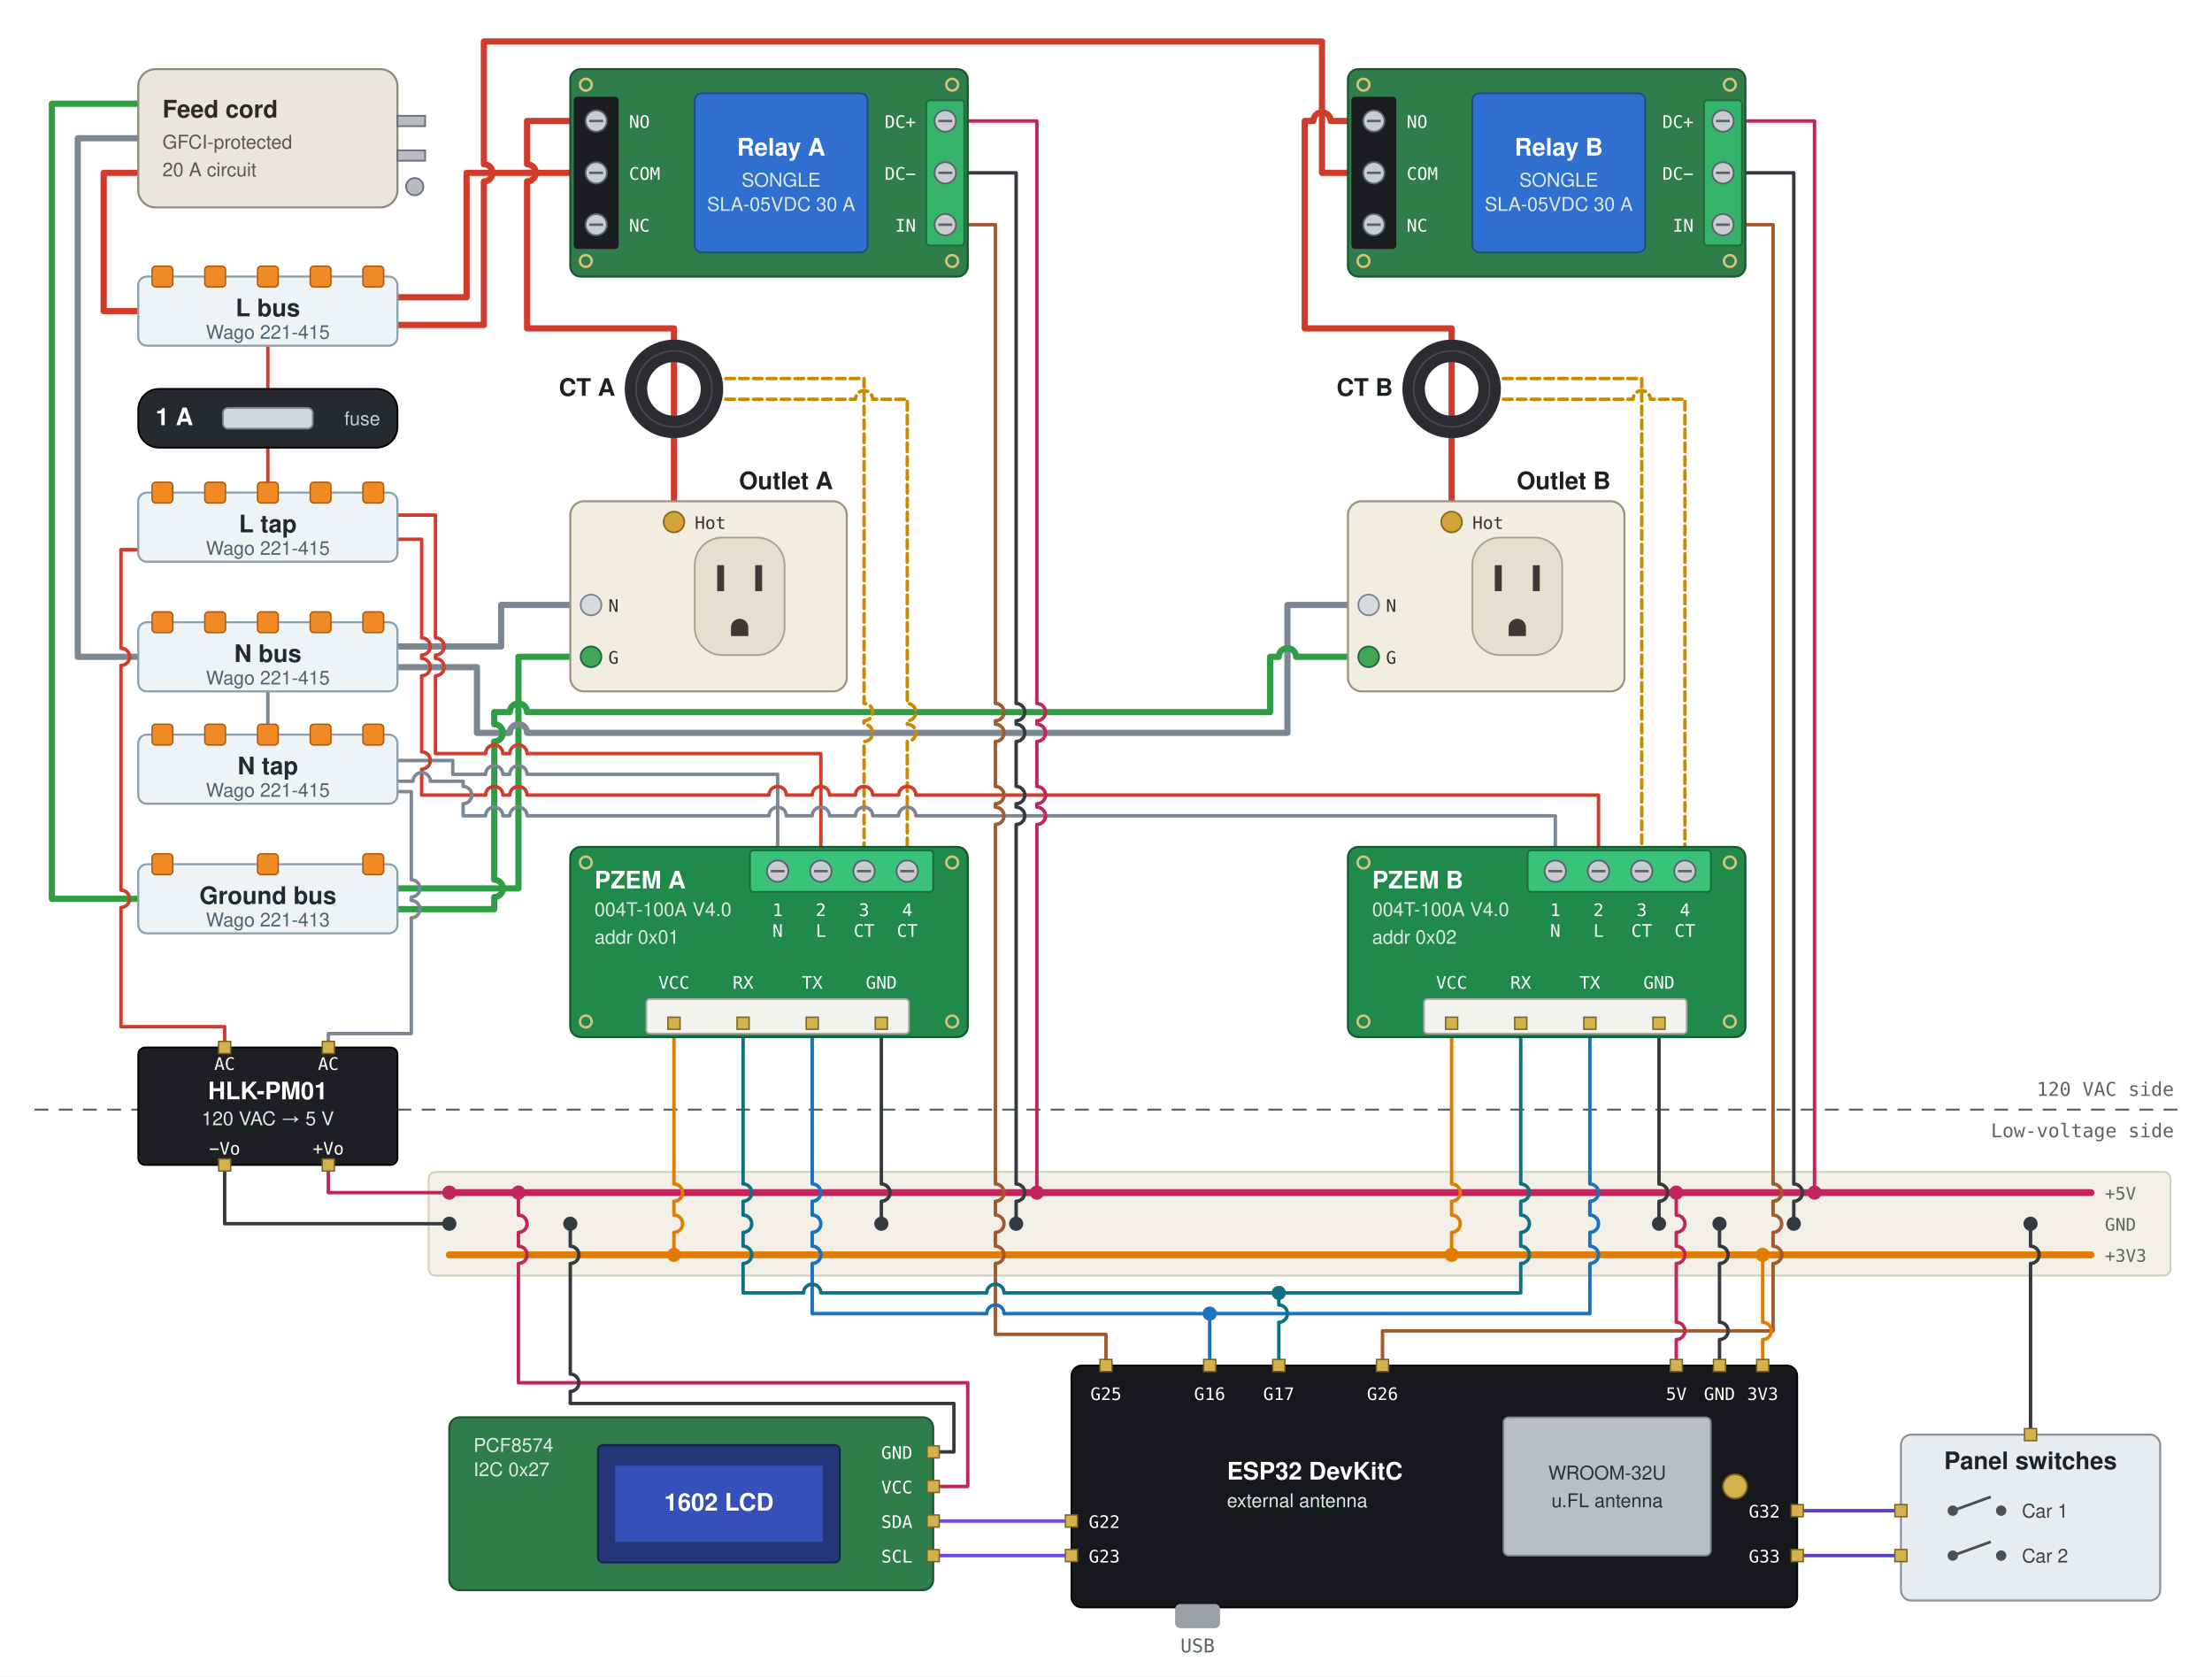
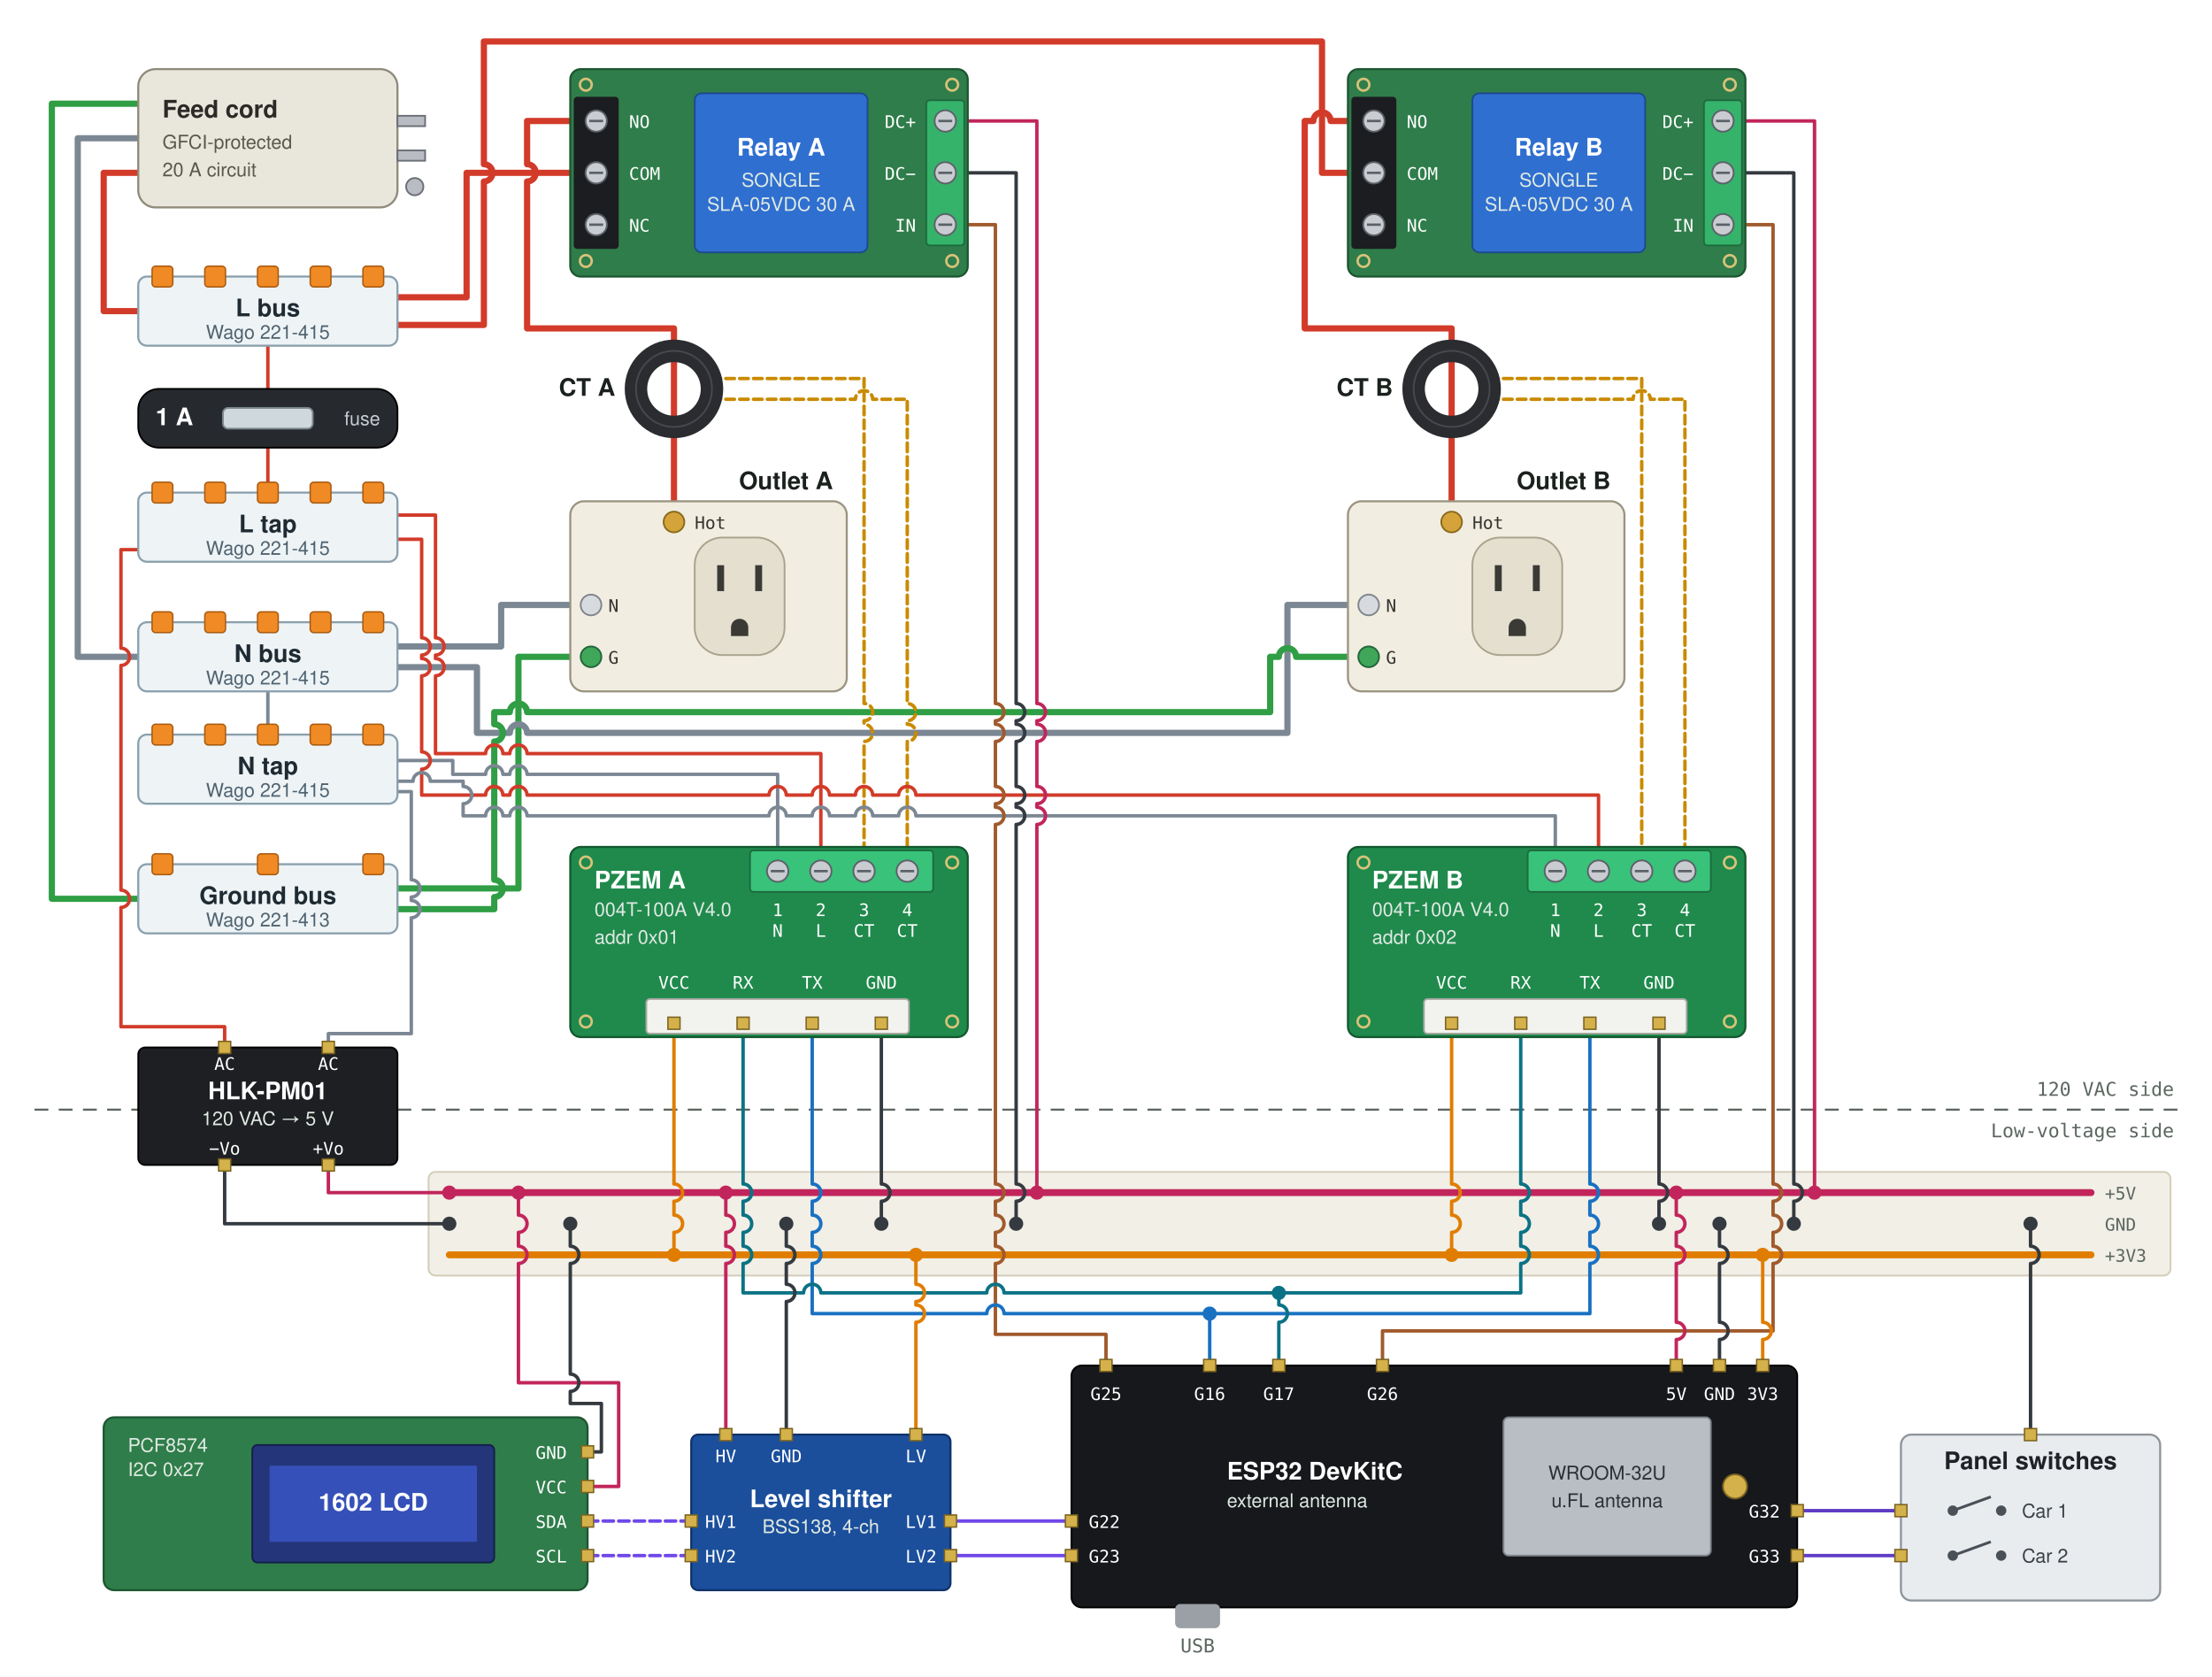
<svg xmlns="http://www.w3.org/2000/svg" width="1280" height="970" viewBox="0 0 1280 970" role="img" aria-labelledby="dt dd">
  <style>
.w{fill:none;stroke-linecap:round;stroke-linejoin:round;stroke-width:2}
.heavy{stroke-width:3.6}
.hot{stroke:#d23b2a}.neu{stroke:#7c8794}.gnd_ac{stroke:#2f9e44}.ctl{stroke:#c98a00;stroke-dasharray:5 3}
- .v5{stroke:#c2255c}.gndl{stroke:#343a40}.v33{stroke:#e07d00}.tx{stroke:#1971c2}.rx{stroke:#0b7285}.i2c{stroke:#7048e8}.relay{stroke:#a05a2c}.sw{stroke:#5f3dc4}
+ .v5{stroke:#c2255c}.gndl{stroke:#343a40}.v33{stroke:#e07d00}.tx{stroke:#1971c2}.rx{stroke:#0b7285}.i2c{stroke:#7048e8}.i2c5{stroke:#7048e8;stroke-dasharray:6 3}.relay{stroke:#a05a2c}.sw{stroke:#5f3dc4}
.rail{stroke-width:4}
.dot.v5{fill:#c2255c}.dot.gndl{fill:#343a40}.dot.v33{fill:#e07d00}.dot.tx{fill:#1971c2}.dot.rx{fill:#0b7285}
text{font-family:"IBM Plex Sans","Segoe UI",Helvetica,Arial,sans-serif}
.lbl{font-size:12px;fill:#1b211d}
.cname{font-size:14px;font-weight:600}.cname2{font-size:14px;font-weight:600;fill:#1b211d}.cnamew{font-size:14px;font-weight:600;fill:#fff}
.csub{font-size:11px}.csubw{font-size:11px;fill:#dfe9e2}
.pin{font-family:Menlo,Consolas,monospace;font-size:10px;fill:#33322d}.pinw{font-family:Menlo,Consolas,monospace;font-size:10px;fill:#fff}
.railt{font-family:Menlo,Consolas,monospace;font-size:10px;fill:#5b665f}
.zone{font-family:Menlo,Consolas,monospace;font-size:11px;fill:#5b665f}
.bb{fill:#f1efe6;stroke:#d2ccb9}.iso{stroke:#5b665f;stroke-dasharray:8 6;stroke-width:1.2}
</style>
  <rect width="100%" height="100%" fill="#ffffff" />
  <g class="comp-under">
    <line x1="20" y1="642" x2="1260" y2="642" class="iso" />
    <rect x="248" y="678" width="1008" height="60" rx="4" class="bb" />
  </g>
  <g class="wires">
    <path class="w v5 rail" d="M260 690 L1210 690" />
    <path class="w gnd rail" d="M260 708 L1210 708" />
    <path class="w v33 rail" d="M260 726 L1210 726" />
    <path class="w hot heavy" d="M80 100 L60 100 L60 180 L80 180" />
    <path class="w neu heavy" d="M80 80 L45 80 L45 380 L80 380" />
    <path class="w gnd_ac heavy" d="M80 60 L30 60 L30 520 L80 520" />
    <path class="w hot" d="M155 200 L155 225" />
    <path class="w hot" d="M155 259 L155 285" />
    <path class="w neu" d="M155 400 L155 425" />
    <path class="w hot heavy" d="M230 172 L270 172 L270 100 L330 100" />
    <path class="w hot heavy" d="M230 188 L280 188 L280 105 A5 5 0 0 0 280 95 L280 24 L765 24 L765 100 L780 100" />
    <path class="w hot heavy" d="M330 70 L305 70 L305 95 A5 5 0 0 1 305 105 L305 190 L390 190 L390 302" />
    <path class="w hot heavy" d="M780 70 L770 70 A5 5 0 0 0 760 70 L755 70 L755 190 L840 190 L840 302" />
    <path class="w neu heavy" d="M230 374 L290 374 L290 350 L342 350" />
    <path class="w gnd_ac heavy" d="M230 514 L300 514 L300 380 L342 380" />
    <path class="w neu heavy" d="M230 386 L276 386 L276 424 L295 424 A5 5 0 0 1 305 424 L745 424 L745 350 L792 350" />
    <path class="w gnd_ac heavy" d="M230 526 L286 526 L286 519 A5 5 0 0 0 286 509 L286 429 A5 5 0 0 0 286 419 L286 412 L295 412 A5 5 0 0 1 305 412 L735 412 L735 380 L740 380 A5 5 0 0 1 750 380 L792 380" />
    <path class="w ctl" d="M412 219 L500 219 L500 407 A5 5 0 0 1 500 417 L500 419 A5 5 0 0 1 500 429 L500 503" />
    <path class="w ctl" d="M412 231 L495 231 A5 5 0 0 1 505 231 L525 231 L525 407 A5 5 0 0 1 525 417 L525 419 A5 5 0 0 1 525 429 L525 503" />
    <path class="w ctl" d="M862 219 L950 219 L950 503" />
    <path class="w ctl" d="M862 231 L945 231 A5 5 0 0 1 955 231 L975 231 L975 503" />
    <path class="w hot" d="M230 298 L252 298 L252 369 A5 5 0 0 1 252 379 L252 381 A5 5 0 0 1 252 391 L252 436 L281 436 A5 5 0 0 1 291 436 L295 436 A5 5 0 0 1 305 436 L475 436 L475 503" />
    <path class="w neu" d="M230 440 L262 440 L262 448 L281 448 A5 5 0 0 1 291 448 L295 448 A5 5 0 0 1 305 448 L450 448 L450 503" />
    <path class="w hot" d="M230 312 L244 312 L244 369 A5 5 0 0 1 244 379 L244 381 A5 5 0 0 1 244 391 L244 435 A5 5 0 0 1 244 445 L244 460 L281 460 A5 5 0 0 1 291 460 L295 460 A5 5 0 0 1 305 460 L445 460 A5 5 0 0 1 455 460 L470 460 A5 5 0 0 1 480 460 L495 460 A5 5 0 0 1 505 460 L520 460 A5 5 0 0 1 530 460 L925 460 L925 503" />
    <path class="w neu" d="M230 452 L239 452 A5 5 0 0 1 249 452 L268 452 L268 455 A5 5 0 0 1 268 465 L268 472 L281 472 A5 5 0 0 1 291 472 L295 472 A5 5 0 0 1 305 472 L445 472 A5 5 0 0 1 455 472 L470 472 A5 5 0 0 1 480 472 L495 472 A5 5 0 0 1 505 472 L520 472 A5 5 0 0 1 530 472 L900 472 L900 503" />
    <path class="w hot" d="M80 318 L70 318 L70 375 A5 5 0 0 1 70 385 L70 515 A5 5 0 0 1 70 525 L70 594 L130 594 L130 606" />
    <path class="w neu" d="M230 458 L238 458 L238 509 A5 5 0 0 1 238 519 L238 521 A5 5 0 0 1 238 531 L238 598 L190 598 L190 606" />
    <path class="w v5" d="M190 674 L190 690 L260 690" />
    <path class="w gndl" d="M130 674 L130 708 L260 708" />
    <path class="w v5" d="M547 70 L600 70 L600 407 A5 5 0 0 1 600 417 L600 419 A5 5 0 0 1 600 429 L600 455 A5 5 0 0 1 600 465 L600 467 A5 5 0 0 1 600 477 L600 690" />
    <path class="w gndl" d="M547 100 L588 100 L588 407 A5 5 0 0 1 588 417 L588 419 A5 5 0 0 1 588 429 L588 455 A5 5 0 0 1 588 465 L588 467 A5 5 0 0 1 588 477 L588 685 A5 5 0 0 1 588 695 L588 708" />
    <path class="w relay" d="M547 130 L576 130 L576 407 A5 5 0 0 1 576 417 L576 419 A5 5 0 0 1 576 429 L576 455 A5 5 0 0 1 576 465 L576 467 A5 5 0 0 1 576 477 L576 685 A5 5 0 0 1 576 695 L576 703 A5 5 0 0 1 576 713 L576 721 A5 5 0 0 1 576 731 L576 772 L640 772 L640 790" />
    <path class="w v5" d="M997 70 L1050 70 L1050 690" />
    <path class="w gndl" d="M997 100 L1038 100 L1038 685 A5 5 0 0 1 1038 695 L1038 708" />
    <path class="w relay" d="M997 130 L1026 130 L1026 685 A5 5 0 0 1 1026 695 L1026 703 A5 5 0 0 1 1026 713 L1026 721 A5 5 0 0 1 1026 731 L1026 770 L800 770 L800 790" />
    <path class="w v33" d="M390 592 L390 685 A5 5 0 0 1 390 695 L390 703 A5 5 0 0 1 390 713 L390 726" />
    <path class="w gndl" d="M510 592 L510 685 A5 5 0 0 1 510 695 L510 708" />
    <path class="w v33" d="M840 592 L840 685 A5 5 0 0 1 840 695 L840 703 A5 5 0 0 1 840 713 L840 726" />
    <path class="w gndl" d="M960 592 L960 685 A5 5 0 0 1 960 695 L960 708" />
    <path class="w tx" d="M470 592 L470 685 A5 5 0 0 1 470 695 L470 703 A5 5 0 0 1 470 713 L470 721 A5 5 0 0 1 470 731 L470 760 L571 760 A5 5 0 0 1 581 760 L700 760" />
    <path class="w tx" d="M920 592 L920 685 A5 5 0 0 1 920 695 L920 703 A5 5 0 0 1 920 713 L920 721 A5 5 0 0 1 920 731 L920 760 L700 760" />
    <path class="w tx" d="M700 760 L700 790" />
    <path class="w rx" d="M430 592 L430 685 A5 5 0 0 1 430 695 L430 703 A5 5 0 0 1 430 713 L430 721 A5 5 0 0 1 430 731 L430 748 L465 748 A5 5 0 0 1 475 748 L571 748 A5 5 0 0 1 581 748 L740 748" />
    <path class="w rx" d="M880 592 L880 685 A5 5 0 0 1 880 695 L880 703 A5 5 0 0 1 880 713 L880 721 A5 5 0 0 1 880 731 L880 748 L740 748" />
    <path class="w rx" d="M740 748 L740 755 A5 5 0 0 1 740 765 L740 790" />
    <path class="w v5" d="M970 790 L970 775 A5 5 0 0 0 970 765 L970 731 A5 5 0 0 0 970 721 L970 713 A5 5 0 0 0 970 703 L970 690" />
    <path class="w gndl" d="M995 790 L995 775 A5 5 0 0 0 995 765 L995 731 A5 5 0 0 0 995 721 L995 708" />
    <path class="w v33" d="M1020 790 L1020 775 A5 5 0 0 0 1020 765 L1020 726" />
-     <path class="w i2c" d="M540 880 L620 880" />
-     <path class="w i2c" d="M540 900 L620 900" />
-     <path class="w v5" d="M540 860 L560 860 L560 800 L300 800 L300 731 A5 5 0 0 0 300 721 L300 713 A5 5 0 0 0 300 703 L300 690" />
-     <path class="w gndl" d="M540 840 L552 840 L552 812 L330 812 L330 805 A5 5 0 0 0 330 795 L330 731 A5 5 0 0 0 330 721 L330 708" />
+     <path class="w i2c5" d="M340 880 L400 880" />
+     <path class="w i2c5" d="M340 900 L400 900" />
+     <path class="w i2c" d="M550 880 L620 880" />
+     <path class="w i2c" d="M550 900 L620 900" />
+     <path class="w v5" d="M340 860 L358 860 L358 800 L300 800 L300 731 A5 5 0 0 0 300 721 L300 713 A5 5 0 0 0 300 703 L300 690" />
+     <path class="w gndl" d="M340 840 L348 840 L348 812 L330 812 L330 805 A5 5 0 0 0 330 795 L330 731 A5 5 0 0 0 330 721 L330 708" />
+     <path class="w v5" d="M420 830 L420 731 A5 5 0 0 0 420 721 L420 713 A5 5 0 0 0 420 703 L420 690" />
+     <path class="w gndl" d="M455 830 L455 753 A5 5 0 0 0 455 743 L455 731 A5 5 0 0 0 455 721 L455 708" />
+     <path class="w v33" d="M530 830 L530 765 A5 5 0 0 0 530 755 L530 753 A5 5 0 0 0 530 743 L530 726" />
    <path class="w sw" d="M1040 874 L1100 874" />
    <path class="w sw" d="M1040 900 L1070 900 L1070 900 L1100 900" />
    <path class="w gndl" d="M1175 830 L1175 731 A5 5 0 0 0 1175 721 L1175 708" />
  </g>
  <g class="comps">
    <text x="1258" y="634" class="zone" text-anchor="end">120 VAC side</text>
    <text x="1258" y="658" class="zone" text-anchor="end">Low-voltage side</text>
    <rect x="80" y="40" width="150" height="80" rx="10" fill="#e9e6dc" stroke="#8f8a7a" stroke-width="1.2" />
    <rect x="230" y="67" width="16" height="6" fill="#b9bcc2" stroke="#6b6f76" />
    <rect x="230" y="87" width="16" height="6" fill="#b9bcc2" stroke="#6b6f76" />
    <circle cx="240" cy="108" r="5" fill="#b9bcc2" stroke="#6b6f76" />
    <text x="94" y="68" class="cname" text-anchor="start" fill="#2b2a26">Feed cord</text>
    <text x="94" y="86" class="csub" text-anchor="start" fill="#5a574d">GFCI-protected</text>
    <text x="94" y="102" class="csub" text-anchor="start" fill="#5a574d">20 A circuit</text>
    <rect x="80" y="160" width="150" height="40" rx="5" fill="#eef3f6" stroke="#8aa0ad" stroke-width="1.2" />
    <rect x="88.0" y="154" width="12" height="12" rx="2" fill="#f08a24" stroke="#a85a10" stroke-width="0.8" />
    <rect x="118.5" y="154" width="12" height="12" rx="2" fill="#f08a24" stroke="#a85a10" stroke-width="0.8" />
    <rect x="149.0" y="154" width="12" height="12" rx="2" fill="#f08a24" stroke="#a85a10" stroke-width="0.8" />
    <rect x="179.5" y="154" width="12" height="12" rx="2" fill="#f08a24" stroke="#a85a10" stroke-width="0.8" />
    <rect x="210.0" y="154" width="12" height="12" rx="2" fill="#f08a24" stroke="#a85a10" stroke-width="0.8" />
    <text x="155.0" y="183.0" class="cname" text-anchor="middle" fill="#1f2b33">L bus</text>
    <text x="155.0" y="196.0" class="csub" text-anchor="middle" fill="#4f6370">Wago 221-415</text>
    <rect x="80" y="225" width="150" height="34" rx="12" fill="#26292e" stroke="#000" stroke-width="1" />
    <rect x="129.0" y="236.0" width="52" height="12" rx="3" fill="#cfd8dc" stroke="#7b868c" />
    <text x="90" y="246.0" class="cname" text-anchor="start" fill="#ffffff">1 A</text>
    <text x="220" y="246.0" class="csub" text-anchor="end" fill="#c7ccd2">fuse</text>
    <rect x="80" y="285" width="150" height="40" rx="5" fill="#eef3f6" stroke="#8aa0ad" stroke-width="1.2" />
    <rect x="88.0" y="279" width="12" height="12" rx="2" fill="#f08a24" stroke="#a85a10" stroke-width="0.8" />
    <rect x="118.5" y="279" width="12" height="12" rx="2" fill="#f08a24" stroke="#a85a10" stroke-width="0.8" />
    <rect x="149.0" y="279" width="12" height="12" rx="2" fill="#f08a24" stroke="#a85a10" stroke-width="0.8" />
    <rect x="179.5" y="279" width="12" height="12" rx="2" fill="#f08a24" stroke="#a85a10" stroke-width="0.8" />
    <rect x="210.0" y="279" width="12" height="12" rx="2" fill="#f08a24" stroke="#a85a10" stroke-width="0.8" />
    <text x="155.0" y="308.0" class="cname" text-anchor="middle" fill="#1f2b33">L tap</text>
    <text x="155.0" y="321.0" class="csub" text-anchor="middle" fill="#4f6370">Wago 221-415</text>
    <rect x="80" y="360" width="150" height="40" rx="5" fill="#eef3f6" stroke="#8aa0ad" stroke-width="1.2" />
    <rect x="88.0" y="354" width="12" height="12" rx="2" fill="#f08a24" stroke="#a85a10" stroke-width="0.8" />
    <rect x="118.5" y="354" width="12" height="12" rx="2" fill="#f08a24" stroke="#a85a10" stroke-width="0.8" />
    <rect x="149.0" y="354" width="12" height="12" rx="2" fill="#f08a24" stroke="#a85a10" stroke-width="0.8" />
    <rect x="179.5" y="354" width="12" height="12" rx="2" fill="#f08a24" stroke="#a85a10" stroke-width="0.8" />
    <rect x="210.0" y="354" width="12" height="12" rx="2" fill="#f08a24" stroke="#a85a10" stroke-width="0.8" />
    <text x="155.0" y="383.0" class="cname" text-anchor="middle" fill="#1f2b33">N bus</text>
    <text x="155.0" y="396.0" class="csub" text-anchor="middle" fill="#4f6370">Wago 221-415</text>
    <rect x="80" y="425" width="150" height="40" rx="5" fill="#eef3f6" stroke="#8aa0ad" stroke-width="1.2" />
    <rect x="88.0" y="419" width="12" height="12" rx="2" fill="#f08a24" stroke="#a85a10" stroke-width="0.8" />
    <rect x="118.5" y="419" width="12" height="12" rx="2" fill="#f08a24" stroke="#a85a10" stroke-width="0.8" />
    <rect x="149.0" y="419" width="12" height="12" rx="2" fill="#f08a24" stroke="#a85a10" stroke-width="0.8" />
    <rect x="179.5" y="419" width="12" height="12" rx="2" fill="#f08a24" stroke="#a85a10" stroke-width="0.8" />
    <rect x="210.0" y="419" width="12" height="12" rx="2" fill="#f08a24" stroke="#a85a10" stroke-width="0.8" />
    <text x="155.0" y="448.0" class="cname" text-anchor="middle" fill="#1f2b33">N tap</text>
    <text x="155.0" y="461.0" class="csub" text-anchor="middle" fill="#4f6370">Wago 221-415</text>
    <rect x="80" y="500" width="150" height="40" rx="5" fill="#eef3f6" stroke="#8aa0ad" stroke-width="1.2" />
    <rect x="88.0" y="494" width="12" height="12" rx="2" fill="#f08a24" stroke="#a85a10" stroke-width="0.8" />
    <rect x="149.0" y="494" width="12" height="12" rx="2" fill="#f08a24" stroke="#a85a10" stroke-width="0.8" />
    <rect x="210.0" y="494" width="12" height="12" rx="2" fill="#f08a24" stroke="#a85a10" stroke-width="0.8" />
    <text x="155.0" y="523.0" class="cname" text-anchor="middle" fill="#1f2b33">Ground bus</text>
    <text x="155.0" y="536.0" class="csub" text-anchor="middle" fill="#4f6370">Wago 221-413</text>
    <rect x="330" y="40" width="230" height="120" rx="6" fill="#2f7d4a" stroke="#1d5631" stroke-width="1.2" />
    <circle cx="339" cy="49" r="3.4" fill="none" stroke="#d9c27a" stroke-width="1.4" />
    <circle cx="551" cy="49" r="3.4" fill="none" stroke="#d9c27a" stroke-width="1.4" />
    <circle cx="339" cy="151" r="3.4" fill="none" stroke="#d9c27a" stroke-width="1.4" />
    <circle cx="551" cy="151" r="3.4" fill="none" stroke="#d9c27a" stroke-width="1.4" />
    <rect x="332" y="56" width="26" height="88" fill="#1b1d20" rx="2" />
    <circle cx="345" cy="70" r="6.2" fill="#c9ccd1" stroke="#5c6168" stroke-width="1" />
    <line x1="341" y1="70" x2="349" y2="70" stroke="#5c6168" stroke-width="1.4" />
    <text x="364" y="74" class="pinw" text-anchor="start">NO</text>
    <circle cx="345" cy="100" r="6.2" fill="#c9ccd1" stroke="#5c6168" stroke-width="1" />
    <line x1="341" y1="100" x2="349" y2="100" stroke="#5c6168" stroke-width="1.4" />
    <text x="364" y="104" class="pinw" text-anchor="start">COM</text>
    <circle cx="345" cy="130" r="6.2" fill="#c9ccd1" stroke="#5c6168" stroke-width="1" />
    <line x1="341" y1="130" x2="349" y2="130" stroke="#5c6168" stroke-width="1.4" />
    <text x="364" y="134" class="pinw" text-anchor="start">NC</text>
    <rect x="402" y="54" width="100" height="92" rx="4" fill="#2f6fd0" stroke="#1d4a8f" />
    <text x="452" y="90.0" class="cnamew" text-anchor="middle">Relay A</text>
    <text x="452" y="108.0" class="csubw" text-anchor="middle">SONGLE</text>
    <text x="452" y="122.0" class="csubw" text-anchor="middle">SLA-05VDC 30 A</text>
    <rect x="536" y="58" width="22" height="84" fill="#35b36b" stroke="#1d6b3d" rx="2" />
    <circle cx="547" cy="70" r="6.2" fill="#c9ccd1" stroke="#5c6168" stroke-width="1" />
    <line x1="543" y1="70" x2="551" y2="70" stroke="#5c6168" stroke-width="1.4" />
    <text x="530" y="74" class="pinw" text-anchor="end">DC+</text>
    <circle cx="547" cy="100" r="6.2" fill="#c9ccd1" stroke="#5c6168" stroke-width="1" />
    <line x1="543" y1="100" x2="551" y2="100" stroke="#5c6168" stroke-width="1.4" />
    <text x="530" y="104" class="pinw" text-anchor="end">DC−</text>
    <circle cx="547" cy="130" r="6.2" fill="#c9ccd1" stroke="#5c6168" stroke-width="1" />
    <line x1="543" y1="130" x2="551" y2="130" stroke="#5c6168" stroke-width="1.4" />
    <text x="530" y="134" class="pinw" text-anchor="end">IN</text>
    <rect x="330" y="290" width="160" height="110" rx="8" fill="#f1ede1" stroke="#9b9481" stroke-width="1.2" />
    <rect x="402" y="311.0" width="52" height="68" rx="16" fill="#e4dfcf" stroke="#a9a28d" />
    <rect x="415" y="327.0" width="4" height="15" fill="#3b3a35" />
    <rect x="437" y="327.0" width="4" height="15" fill="#3b3a35" />
    <path d="M423 363.0 a5 5 0 0 1 10 0 v5 h-10 z" fill="#3b3a35" />
    <circle cx="390" cy="302" r="6" fill="#d4a43a" stroke="#8a6a1c" />
    <text x="402" y="306" class="pin" text-anchor="start">Hot</text>
    <circle cx="342" cy="350" r="6" fill="#d7dade" stroke="#80858c" />
    <text x="352" y="354" class="pin" text-anchor="start">N</text>
    <circle cx="342" cy="380" r="6" fill="#3fa65a" stroke="#22663a" />
    <text x="352" y="384" class="pin" text-anchor="start">G</text>
    <text x="482" y="283" class="cname2" text-anchor="end">Outlet A</text>
    <rect x="330" y="490" width="230" height="110" rx="6" fill="#1f8a4c" stroke="#14592f" stroke-width="1.2" />
    <circle cx="339" cy="499" r="3.4" fill="none" stroke="#d9c27a" stroke-width="1.4" />
    <circle cx="551" cy="499" r="3.4" fill="none" stroke="#d9c27a" stroke-width="1.4" />
    <circle cx="339" cy="591" r="3.4" fill="none" stroke="#d9c27a" stroke-width="1.4" />
    <circle cx="551" cy="591" r="3.4" fill="none" stroke="#d9c27a" stroke-width="1.4" />
    <rect x="434" y="492" width="106" height="24" fill="#38c27a" stroke="#1d6b3d" rx="2" />
    <circle cx="450" cy="504" r="6.2" fill="#c9ccd1" stroke="#5c6168" stroke-width="1" />
    <line x1="446" y1="504" x2="454" y2="504" stroke="#5c6168" stroke-width="1.4" />
    <text x="450" y="530" class="pinw" text-anchor="middle">1</text>
    <text x="450" y="542" class="pinw" text-anchor="middle">N</text>
    <circle cx="475" cy="504" r="6.2" fill="#c9ccd1" stroke="#5c6168" stroke-width="1" />
    <line x1="471" y1="504" x2="479" y2="504" stroke="#5c6168" stroke-width="1.4" />
    <text x="475" y="530" class="pinw" text-anchor="middle">2</text>
    <text x="475" y="542" class="pinw" text-anchor="middle">L</text>
    <circle cx="500" cy="504" r="6.2" fill="#c9ccd1" stroke="#5c6168" stroke-width="1" />
    <line x1="496" y1="504" x2="504" y2="504" stroke="#5c6168" stroke-width="1.4" />
    <text x="500" y="530" class="pinw" text-anchor="middle">3</text>
    <text x="500" y="542" class="pinw" text-anchor="middle">CT</text>
    <circle cx="525" cy="504" r="6.2" fill="#c9ccd1" stroke="#5c6168" stroke-width="1" />
    <line x1="521" y1="504" x2="529" y2="504" stroke="#5c6168" stroke-width="1.4" />
    <text x="525" y="530" class="pinw" text-anchor="middle">4</text>
    <text x="525" y="542" class="pinw" text-anchor="middle">CT</text>
    <rect x="374" y="578" width="152" height="20" fill="#f2f2ef" stroke="#a7a7a0" rx="2" />
    <rect x="386.5" y="588.5" width="7" height="7" fill="#d4b14a" stroke="#7a6320" stroke-width="0.8" />
    <text x="390" y="572" class="pinw" text-anchor="middle">VCC</text>
    <rect x="426.5" y="588.5" width="7" height="7" fill="#d4b14a" stroke="#7a6320" stroke-width="0.8" />
    <text x="430" y="572" class="pinw" text-anchor="middle">RX</text>
    <rect x="466.5" y="588.5" width="7" height="7" fill="#d4b14a" stroke="#7a6320" stroke-width="0.8" />
    <text x="470" y="572" class="pinw" text-anchor="middle">TX</text>
    <rect x="506.5" y="588.5" width="7" height="7" fill="#d4b14a" stroke="#7a6320" stroke-width="0.8" />
    <text x="510" y="572" class="pinw" text-anchor="middle">GND</text>
    <text x="344" y="514" class="cnamew" text-anchor="start">PZEM A</text>
    <text x="344" y="530" class="csubw" text-anchor="start">004T-100A V4.0</text>
    <text x="344" y="546" class="csubw" text-anchor="start">addr 0x01</text>
    <circle cx="390" cy="225" r="22" fill="none" stroke="#2a2c30" stroke-width="13" />
    <circle cx="390" cy="225" r="22" fill="none" stroke="#45484e" stroke-width="1" />
    <text x="356" y="229" class="cname2" text-anchor="end">CT A</text>
    <rect x="780" y="40" width="230" height="120" rx="6" fill="#2f7d4a" stroke="#1d5631" stroke-width="1.2" />
    <circle cx="789" cy="49" r="3.4" fill="none" stroke="#d9c27a" stroke-width="1.4" />
    <circle cx="1001" cy="49" r="3.4" fill="none" stroke="#d9c27a" stroke-width="1.4" />
    <circle cx="789" cy="151" r="3.4" fill="none" stroke="#d9c27a" stroke-width="1.4" />
    <circle cx="1001" cy="151" r="3.4" fill="none" stroke="#d9c27a" stroke-width="1.4" />
    <rect x="782" y="56" width="26" height="88" fill="#1b1d20" rx="2" />
    <circle cx="795" cy="70" r="6.2" fill="#c9ccd1" stroke="#5c6168" stroke-width="1" />
    <line x1="791" y1="70" x2="799" y2="70" stroke="#5c6168" stroke-width="1.4" />
    <text x="814" y="74" class="pinw" text-anchor="start">NO</text>
    <circle cx="795" cy="100" r="6.2" fill="#c9ccd1" stroke="#5c6168" stroke-width="1" />
    <line x1="791" y1="100" x2="799" y2="100" stroke="#5c6168" stroke-width="1.4" />
    <text x="814" y="104" class="pinw" text-anchor="start">COM</text>
    <circle cx="795" cy="130" r="6.2" fill="#c9ccd1" stroke="#5c6168" stroke-width="1" />
    <line x1="791" y1="130" x2="799" y2="130" stroke="#5c6168" stroke-width="1.4" />
    <text x="814" y="134" class="pinw" text-anchor="start">NC</text>
    <rect x="852" y="54" width="100" height="92" rx="4" fill="#2f6fd0" stroke="#1d4a8f" />
    <text x="902" y="90.0" class="cnamew" text-anchor="middle">Relay B</text>
    <text x="902" y="108.0" class="csubw" text-anchor="middle">SONGLE</text>
    <text x="902" y="122.0" class="csubw" text-anchor="middle">SLA-05VDC 30 A</text>
    <rect x="986" y="58" width="22" height="84" fill="#35b36b" stroke="#1d6b3d" rx="2" />
    <circle cx="997" cy="70" r="6.2" fill="#c9ccd1" stroke="#5c6168" stroke-width="1" />
    <line x1="993" y1="70" x2="1001" y2="70" stroke="#5c6168" stroke-width="1.4" />
    <text x="980" y="74" class="pinw" text-anchor="end">DC+</text>
    <circle cx="997" cy="100" r="6.2" fill="#c9ccd1" stroke="#5c6168" stroke-width="1" />
    <line x1="993" y1="100" x2="1001" y2="100" stroke="#5c6168" stroke-width="1.4" />
    <text x="980" y="104" class="pinw" text-anchor="end">DC−</text>
    <circle cx="997" cy="130" r="6.2" fill="#c9ccd1" stroke="#5c6168" stroke-width="1" />
    <line x1="993" y1="130" x2="1001" y2="130" stroke="#5c6168" stroke-width="1.4" />
    <text x="980" y="134" class="pinw" text-anchor="end">IN</text>
    <rect x="780" y="290" width="160" height="110" rx="8" fill="#f1ede1" stroke="#9b9481" stroke-width="1.2" />
    <rect x="852" y="311.0" width="52" height="68" rx="16" fill="#e4dfcf" stroke="#a9a28d" />
    <rect x="865" y="327.0" width="4" height="15" fill="#3b3a35" />
    <rect x="887" y="327.0" width="4" height="15" fill="#3b3a35" />
    <path d="M873 363.0 a5 5 0 0 1 10 0 v5 h-10 z" fill="#3b3a35" />
    <circle cx="840" cy="302" r="6" fill="#d4a43a" stroke="#8a6a1c" />
    <text x="852" y="306" class="pin" text-anchor="start">Hot</text>
    <circle cx="792" cy="350" r="6" fill="#d7dade" stroke="#80858c" />
    <text x="802" y="354" class="pin" text-anchor="start">N</text>
    <circle cx="792" cy="380" r="6" fill="#3fa65a" stroke="#22663a" />
    <text x="802" y="384" class="pin" text-anchor="start">G</text>
    <text x="932" y="283" class="cname2" text-anchor="end">Outlet B</text>
    <rect x="780" y="490" width="230" height="110" rx="6" fill="#1f8a4c" stroke="#14592f" stroke-width="1.2" />
    <circle cx="789" cy="499" r="3.4" fill="none" stroke="#d9c27a" stroke-width="1.4" />
    <circle cx="1001" cy="499" r="3.4" fill="none" stroke="#d9c27a" stroke-width="1.4" />
    <circle cx="789" cy="591" r="3.4" fill="none" stroke="#d9c27a" stroke-width="1.4" />
    <circle cx="1001" cy="591" r="3.4" fill="none" stroke="#d9c27a" stroke-width="1.4" />
    <rect x="884" y="492" width="106" height="24" fill="#38c27a" stroke="#1d6b3d" rx="2" />
    <circle cx="900" cy="504" r="6.2" fill="#c9ccd1" stroke="#5c6168" stroke-width="1" />
    <line x1="896" y1="504" x2="904" y2="504" stroke="#5c6168" stroke-width="1.4" />
    <text x="900" y="530" class="pinw" text-anchor="middle">1</text>
    <text x="900" y="542" class="pinw" text-anchor="middle">N</text>
    <circle cx="925" cy="504" r="6.2" fill="#c9ccd1" stroke="#5c6168" stroke-width="1" />
    <line x1="921" y1="504" x2="929" y2="504" stroke="#5c6168" stroke-width="1.4" />
    <text x="925" y="530" class="pinw" text-anchor="middle">2</text>
    <text x="925" y="542" class="pinw" text-anchor="middle">L</text>
    <circle cx="950" cy="504" r="6.2" fill="#c9ccd1" stroke="#5c6168" stroke-width="1" />
    <line x1="946" y1="504" x2="954" y2="504" stroke="#5c6168" stroke-width="1.4" />
    <text x="950" y="530" class="pinw" text-anchor="middle">3</text>
    <text x="950" y="542" class="pinw" text-anchor="middle">CT</text>
    <circle cx="975" cy="504" r="6.2" fill="#c9ccd1" stroke="#5c6168" stroke-width="1" />
    <line x1="971" y1="504" x2="979" y2="504" stroke="#5c6168" stroke-width="1.4" />
    <text x="975" y="530" class="pinw" text-anchor="middle">4</text>
    <text x="975" y="542" class="pinw" text-anchor="middle">CT</text>
    <rect x="824" y="578" width="152" height="20" fill="#f2f2ef" stroke="#a7a7a0" rx="2" />
    <rect x="836.5" y="588.5" width="7" height="7" fill="#d4b14a" stroke="#7a6320" stroke-width="0.8" />
    <text x="840" y="572" class="pinw" text-anchor="middle">VCC</text>
    <rect x="876.5" y="588.5" width="7" height="7" fill="#d4b14a" stroke="#7a6320" stroke-width="0.8" />
    <text x="880" y="572" class="pinw" text-anchor="middle">RX</text>
    <rect x="916.5" y="588.5" width="7" height="7" fill="#d4b14a" stroke="#7a6320" stroke-width="0.8" />
    <text x="920" y="572" class="pinw" text-anchor="middle">TX</text>
    <rect x="956.5" y="588.5" width="7" height="7" fill="#d4b14a" stroke="#7a6320" stroke-width="0.8" />
    <text x="960" y="572" class="pinw" text-anchor="middle">GND</text>
    <text x="794" y="514" class="cnamew" text-anchor="start">PZEM B</text>
    <text x="794" y="530" class="csubw" text-anchor="start">004T-100A V4.0</text>
    <text x="794" y="546" class="csubw" text-anchor="start">addr 0x02</text>
    <circle cx="840" cy="225" r="22" fill="none" stroke="#2a2c30" stroke-width="13" />
    <circle cx="840" cy="225" r="22" fill="none" stroke="#45484e" stroke-width="1" />
    <text x="806" y="229" class="cname2" text-anchor="end">CT B</text>
    <rect x="80" y="606" width="150" height="68" rx="4" fill="#1d1f22" stroke="#000" />
    <text x="155.0" y="636" class="cnamew" text-anchor="middle">HLK-PM01</text>
    <text x="155.0" y="651" class="csubw" text-anchor="middle">120 VAC → 5 V</text>
    <rect x="126.5" y="602.5" width="7" height="7" fill="#d4b14a" stroke="#7a6320" stroke-width="0.8" />
    <text x="130" y="619" class="pinw" text-anchor="middle">AC</text>
    <rect x="186.5" y="602.5" width="7" height="7" fill="#d4b14a" stroke="#7a6320" stroke-width="0.8" />
    <text x="190" y="619" class="pinw" text-anchor="middle">AC</text>
    <rect x="126.5" y="670.5" width="7" height="7" fill="#d4b14a" stroke="#7a6320" stroke-width="0.8" />
    <text x="130" y="668" class="pinw" text-anchor="middle">−Vo</text>
    <rect x="186.5" y="670.5" width="7" height="7" fill="#d4b14a" stroke="#7a6320" stroke-width="0.8" />
    <text x="190" y="668" class="pinw" text-anchor="middle">+Vo</text>
    <text x="1218" y="694" class="railt" text-anchor="start">+5V</text>
    <text x="1218" y="712" class="railt" text-anchor="start">GND</text>
    <text x="1218" y="730" class="railt" text-anchor="start">+3V3</text>
    <rect x="620" y="790" width="420" height="140" rx="6" fill="#16181b" stroke="#000" />
    <rect x="870" y="820" width="120" height="80" rx="3" fill="#b9bec4" stroke="#7d838a" />
    <text x="930" y="856" class="csub" text-anchor="middle" fill="#2c3036">WROOM-32U</text>
    <text x="930" y="872" class="csub" text-anchor="middle" fill="#2c3036">u.FL antenna</text>
    <circle cx="1004" cy="860" r="7" fill="#d4b14a" stroke="#7a6320" />
    <rect x="680" y="928" width="26" height="14" rx="3" fill="#9aa0a6" />
    <text x="693" y="956" class="zone" text-anchor="middle">USB</text>
    <text x="710" y="856" class="cnamew" text-anchor="start">ESP32 DevKitC</text>
    <text x="710" y="872" class="csubw" text-anchor="start">external antenna</text>
    <rect x="636.5" y="786.5" width="7" height="7" fill="#d4b14a" stroke="#7a6320" stroke-width="0.8" />
    <text x="640" y="810" class="pinw" text-anchor="middle">G25</text>
    <rect x="696.5" y="786.5" width="7" height="7" fill="#d4b14a" stroke="#7a6320" stroke-width="0.8" />
    <text x="700" y="810" class="pinw" text-anchor="middle">G16</text>
    <rect x="736.5" y="786.5" width="7" height="7" fill="#d4b14a" stroke="#7a6320" stroke-width="0.8" />
    <text x="740" y="810" class="pinw" text-anchor="middle">G17</text>
    <rect x="796.5" y="786.5" width="7" height="7" fill="#d4b14a" stroke="#7a6320" stroke-width="0.8" />
    <text x="800" y="810" class="pinw" text-anchor="middle">G26</text>
    <rect x="966.5" y="786.5" width="7" height="7" fill="#d4b14a" stroke="#7a6320" stroke-width="0.8" />
    <text x="970" y="810" class="pinw" text-anchor="middle">5V</text>
    <rect x="991.5" y="786.5" width="7" height="7" fill="#d4b14a" stroke="#7a6320" stroke-width="0.8" />
    <text x="995" y="810" class="pinw" text-anchor="middle">GND</text>
    <rect x="1016.5" y="786.5" width="7" height="7" fill="#d4b14a" stroke="#7a6320" stroke-width="0.8" />
    <text x="1020" y="810" class="pinw" text-anchor="middle">3V3</text>
    <rect x="616.5" y="876.5" width="7" height="7" fill="#d4b14a" stroke="#7a6320" stroke-width="0.8" />
    <text x="630" y="884" class="pinw" text-anchor="start">G22</text>
    <rect x="616.5" y="896.5" width="7" height="7" fill="#d4b14a" stroke="#7a6320" stroke-width="0.8" />
    <text x="630" y="904" class="pinw" text-anchor="start">G23</text>
-     <rect x="260" y="820" width="280" height="100" rx="6" fill="#2f7d4a" stroke="#1d5631" stroke-width="1.2" />
-     <rect x="346" y="836" width="140" height="68" rx="3" fill="#24357a" stroke="#141f4a" />
-     <rect x="356" y="848" width="120" height="44" fill="#3550b8" />
-     <text x="416.0" y="874.0" class="cnamew" text-anchor="middle">1602 LCD</text>
-     <rect x="536.5" y="836.5" width="7" height="7" fill="#d4b14a" stroke="#7a6320" stroke-width="0.8" />
-     <rect x="536.5" y="856.5" width="7" height="7" fill="#d4b14a" stroke="#7a6320" stroke-width="0.8" />
-     <rect x="536.5" y="876.5" width="7" height="7" fill="#d4b14a" stroke="#7a6320" stroke-width="0.8" />
-     <rect x="536.5" y="896.5" width="7" height="7" fill="#d4b14a" stroke="#7a6320" stroke-width="0.8" />
-     <text x="274" y="840" class="csubw" text-anchor="start">PCF8574</text>
-     <text x="274" y="854" class="csubw" text-anchor="start">I2C 0x27</text>
-     <text x="528" y="844" class="pinw" text-anchor="end">GND</text>
-     <text x="528" y="864" class="pinw" text-anchor="end">VCC</text>
-     <text x="528" y="884" class="pinw" text-anchor="end">SDA</text>
-     <text x="528" y="904" class="pinw" text-anchor="end">SCL</text>
+     <rect x="60" y="820" width="280" height="100" rx="6" fill="#2f7d4a" stroke="#1d5631" stroke-width="1.2" />
+     <rect x="146" y="836" width="140" height="68" rx="3" fill="#24357a" stroke="#141f4a" />
+     <rect x="156" y="848" width="120" height="44" fill="#3550b8" />
+     <text x="216.0" y="874.0" class="cnamew" text-anchor="middle">1602 LCD</text>
+     <rect x="336.5" y="836.5" width="7" height="7" fill="#d4b14a" stroke="#7a6320" stroke-width="0.8" />
+     <rect x="336.5" y="856.5" width="7" height="7" fill="#d4b14a" stroke="#7a6320" stroke-width="0.8" />
+     <rect x="336.5" y="876.5" width="7" height="7" fill="#d4b14a" stroke="#7a6320" stroke-width="0.8" />
+     <rect x="336.5" y="896.5" width="7" height="7" fill="#d4b14a" stroke="#7a6320" stroke-width="0.8" />
+     <text x="74" y="840" class="csubw" text-anchor="start">PCF8574</text>
+     <text x="74" y="854" class="csubw" text-anchor="start">I2C 0x27</text>
+     <text x="328" y="844" class="pinw" text-anchor="end">GND</text>
+     <text x="328" y="864" class="pinw" text-anchor="end">VCC</text>
+     <text x="328" y="884" class="pinw" text-anchor="end">SDA</text>
+     <text x="328" y="904" class="pinw" text-anchor="end">SCL</text>
+     <rect x="400" y="830" width="150" height="90" rx="4" fill="#1b4f9c" stroke="#0f3268" stroke-width="1.2" />
+     <text x="475.0" y="872" class="cnamew" text-anchor="middle">Level shifter</text>
+     <text x="475.0" y="887" class="csubw" text-anchor="middle">BSS138, 4-ch</text>
+     <rect x="416.5" y="826.5" width="7" height="7" fill="#d4b14a" stroke="#7a6320" stroke-width="0.8" />
+     <text x="420" y="846" class="pinw" text-anchor="middle">HV</text>
+     <rect x="451.5" y="826.5" width="7" height="7" fill="#d4b14a" stroke="#7a6320" stroke-width="0.8" />
+     <text x="455" y="846" class="pinw" text-anchor="middle">GND</text>
+     <rect x="526.5" y="826.5" width="7" height="7" fill="#d4b14a" stroke="#7a6320" stroke-width="0.8" />
+     <text x="530" y="846" class="pinw" text-anchor="middle">LV</text>
+     <rect x="396.5" y="876.5" width="7" height="7" fill="#d4b14a" stroke="#7a6320" stroke-width="0.8" />
+     <text x="408" y="884" class="pinw" text-anchor="start">HV1</text>
+     <rect x="396.5" y="896.5" width="7" height="7" fill="#d4b14a" stroke="#7a6320" stroke-width="0.8" />
+     <text x="408" y="904" class="pinw" text-anchor="start">HV2</text>
+     <rect x="546.5" y="876.5" width="7" height="7" fill="#d4b14a" stroke="#7a6320" stroke-width="0.8" />
+     <text x="542" y="884" class="pinw" text-anchor="end">LV1</text>
+     <rect x="546.5" y="896.5" width="7" height="7" fill="#d4b14a" stroke="#7a6320" stroke-width="0.8" />
+     <text x="542" y="904" class="pinw" text-anchor="end">LV2</text>
    <rect x="1040" y="855" width="0" height="0" />
    <rect x="1100" y="830" width="150" height="96" rx="6" fill="#e9ecef" stroke="#8d949b" stroke-width="1.2" />
    <text x="1175.0" y="850" class="cname" text-anchor="middle" fill="#1f2328">Panel switches</text>
    <circle cx="1130" cy="874" r="3" fill="#495057" />
    <line x1="1130" y1="874" x2="1152" y2="866" stroke="#495057" stroke-width="1.6" />
    <circle cx="1158" cy="874" r="3" fill="#495057" />
    <text x="1170" y="878" class="csub" text-anchor="start" fill="#3a4047">Car 1</text>
    <circle cx="1130" cy="900" r="3" fill="#495057" />
    <line x1="1130" y1="900" x2="1152" y2="892" stroke="#495057" stroke-width="1.6" />
    <circle cx="1158" cy="900" r="3" fill="#495057" />
    <text x="1170" y="904" class="csub" text-anchor="start" fill="#3a4047">Car 2</text>
    <rect x="1096.5" y="870.5" width="7" height="7" fill="#d4b14a" stroke="#7a6320" stroke-width="0.8" />
    <rect x="1096.5" y="896.5" width="7" height="7" fill="#d4b14a" stroke="#7a6320" stroke-width="0.8" />
    <rect x="1171.5" y="826.5" width="7" height="7" fill="#d4b14a" stroke="#7a6320" stroke-width="0.8" />
    <rect x="1036.5" y="870.5" width="7" height="7" fill="#d4b14a" stroke="#7a6320" stroke-width="0.8" />
    <text x="1030" y="878" class="pinw" text-anchor="end">G32</text>
    <rect x="1036.5" y="896.5" width="7" height="7" fill="#d4b14a" stroke="#7a6320" stroke-width="0.8" />
    <text x="1030" y="904" class="pinw" text-anchor="end">G33</text>
    <rect x="752" y="926" width="0" height="0" />
  </g>
  <g>
    <circle class="dot v5" cx="260" cy="690" r="3.6" />
    <circle class="dot gndl" cx="260" cy="708" r="3.6" />
    <circle class="dot v5" cx="600" cy="690" r="3.6" />
    <circle class="dot gndl" cx="588" cy="708" r="3.6" />
    <circle class="dot v5" cx="1050" cy="690" r="3.6" />
    <circle class="dot gndl" cx="1038" cy="708" r="3.6" />
    <circle class="dot v33" cx="390" cy="726" r="3.6" />
    <circle class="dot gndl" cx="510" cy="708" r="3.6" />
    <circle class="dot v33" cx="840" cy="726" r="3.6" />
    <circle class="dot gndl" cx="960" cy="708" r="3.6" />
    <circle class="dot tx" cx="700" cy="760" r="3.6" />
    <circle class="dot rx" cx="740" cy="748" r="3.6" />
    <circle class="dot v5" cx="970" cy="690" r="3.6" />
    <circle class="dot gndl" cx="995" cy="708" r="3.6" />
    <circle class="dot v33" cx="1020" cy="726" r="3.6" />
    <circle class="dot v5" cx="300" cy="690" r="3.6" />
    <circle class="dot gndl" cx="330" cy="708" r="3.6" />
+     <circle class="dot v5" cx="420" cy="690" r="3.6" />
+     <circle class="dot gndl" cx="455" cy="708" r="3.6" />
+     <circle class="dot v33" cx="530" cy="726" r="3.6" />
    <circle class="dot gndl" cx="1175" cy="708" r="3.6" />
  </g>
</svg>
